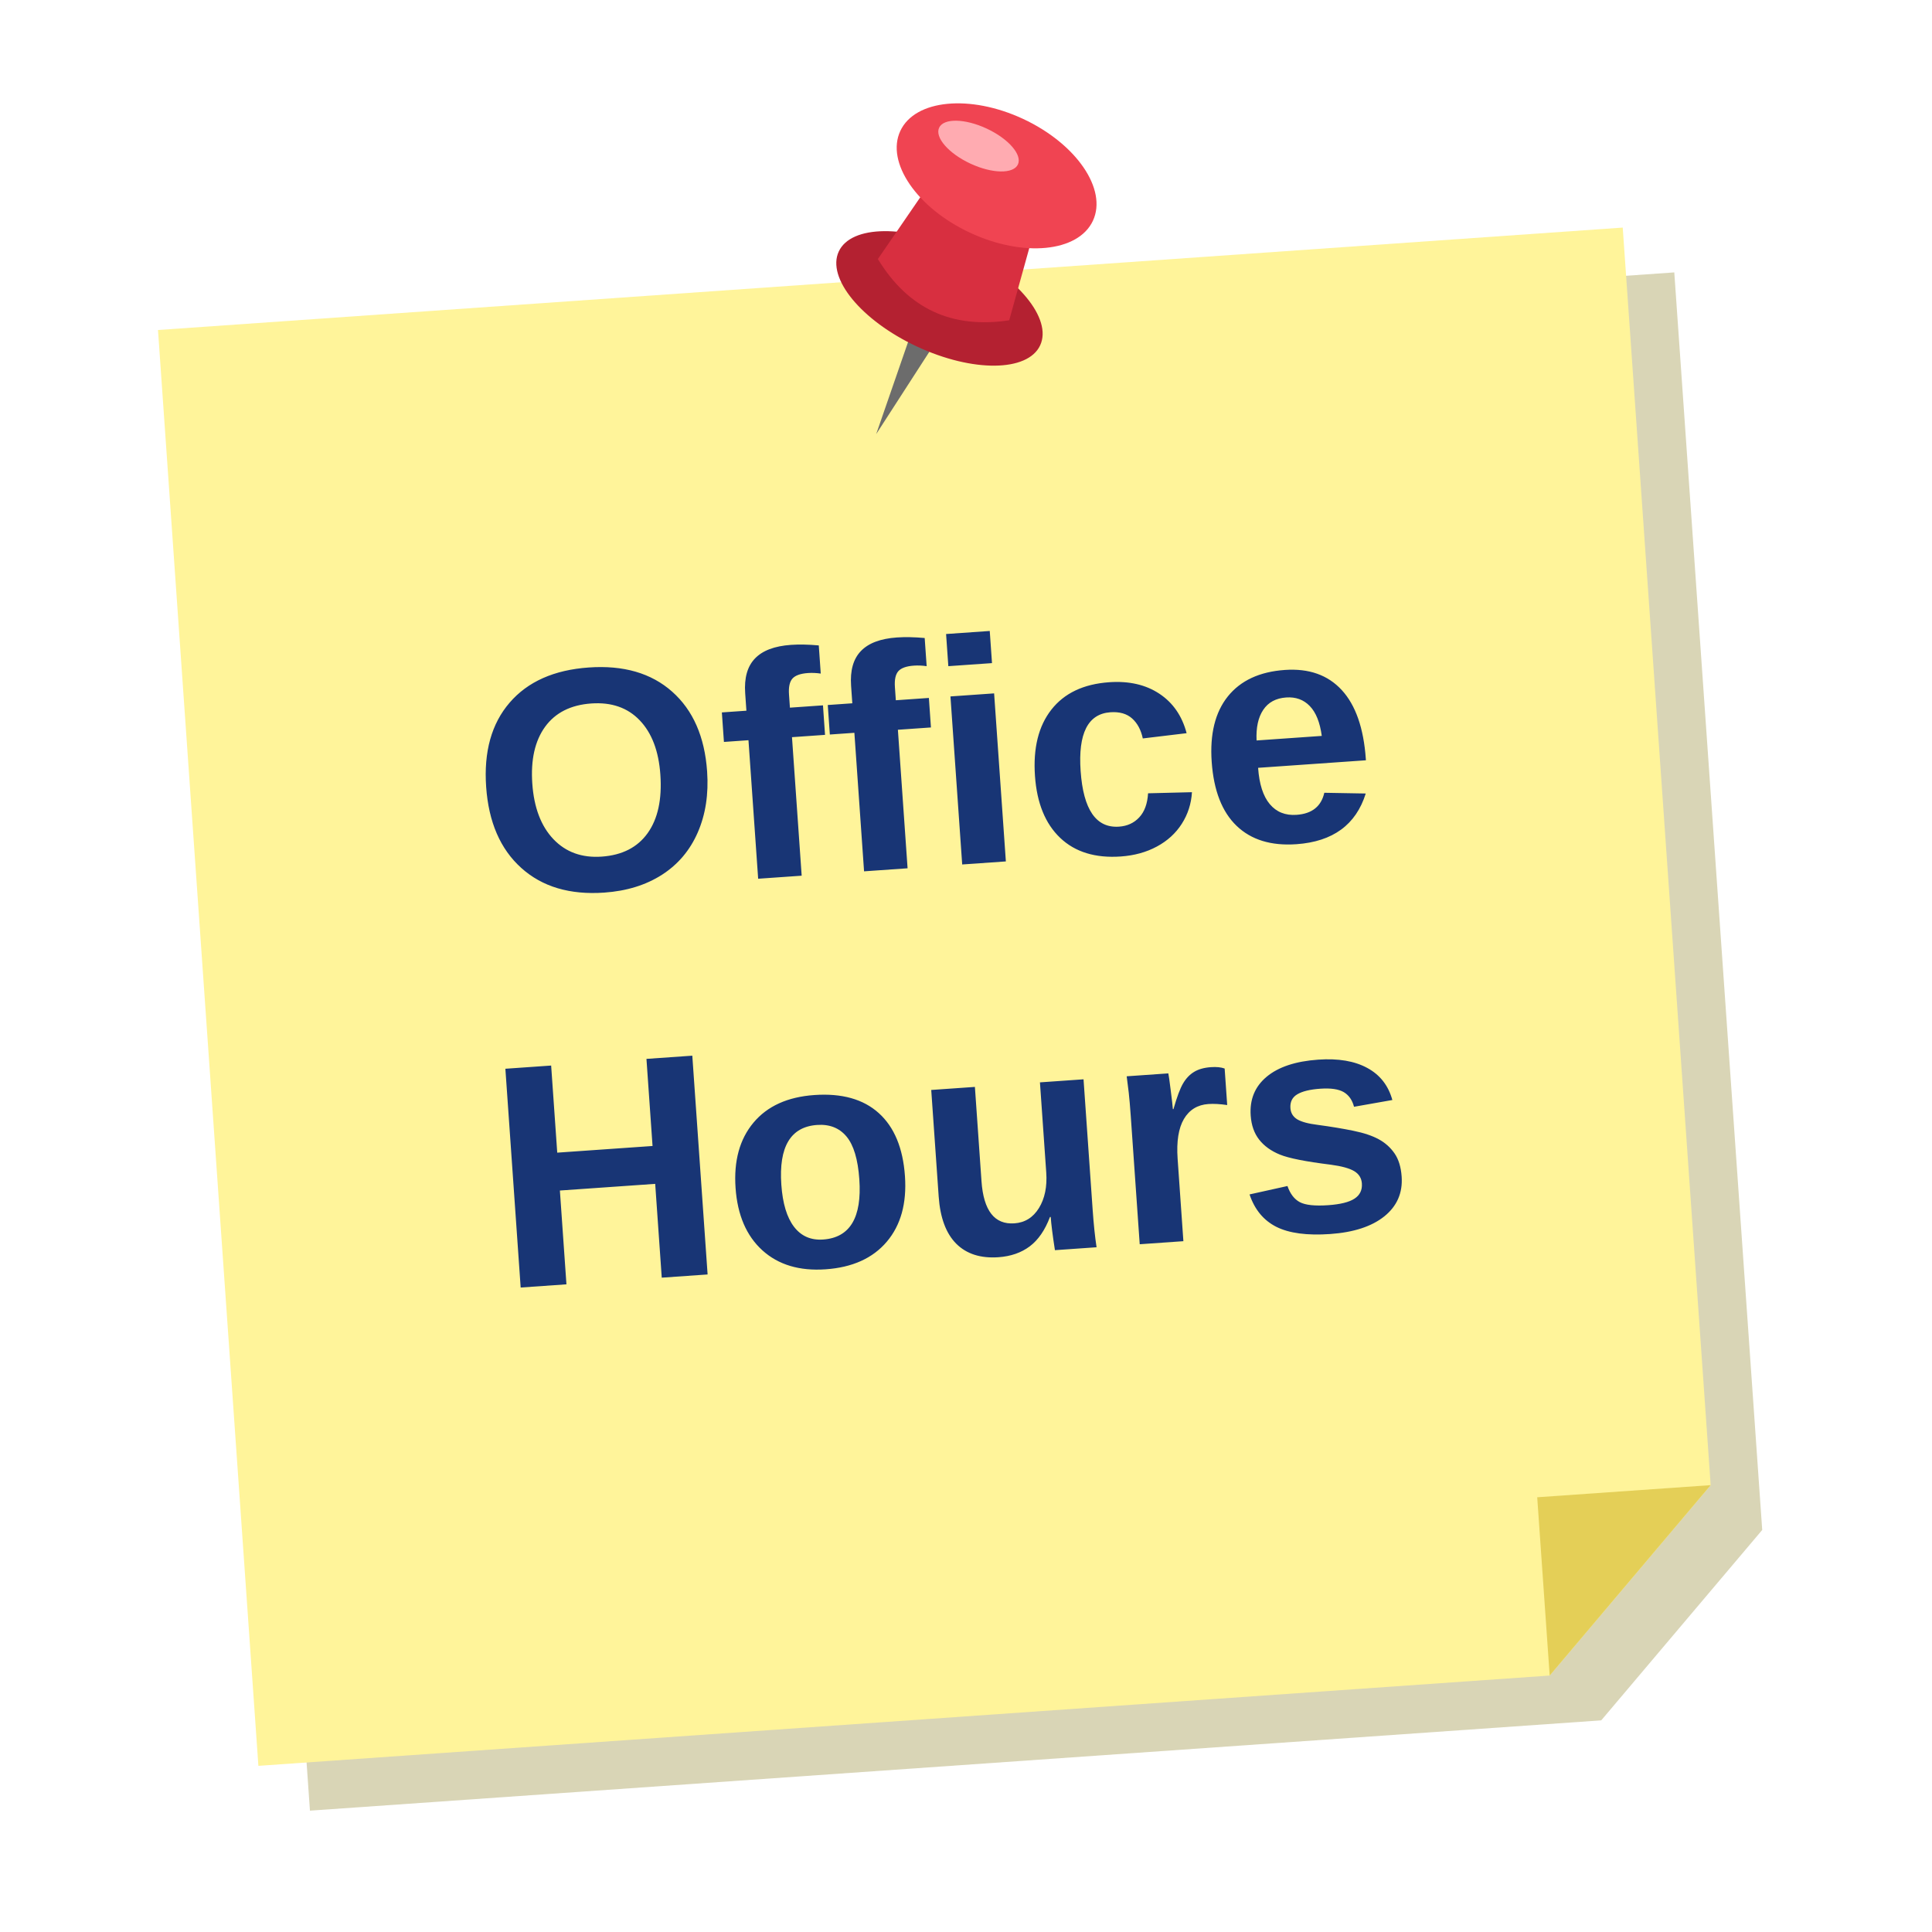
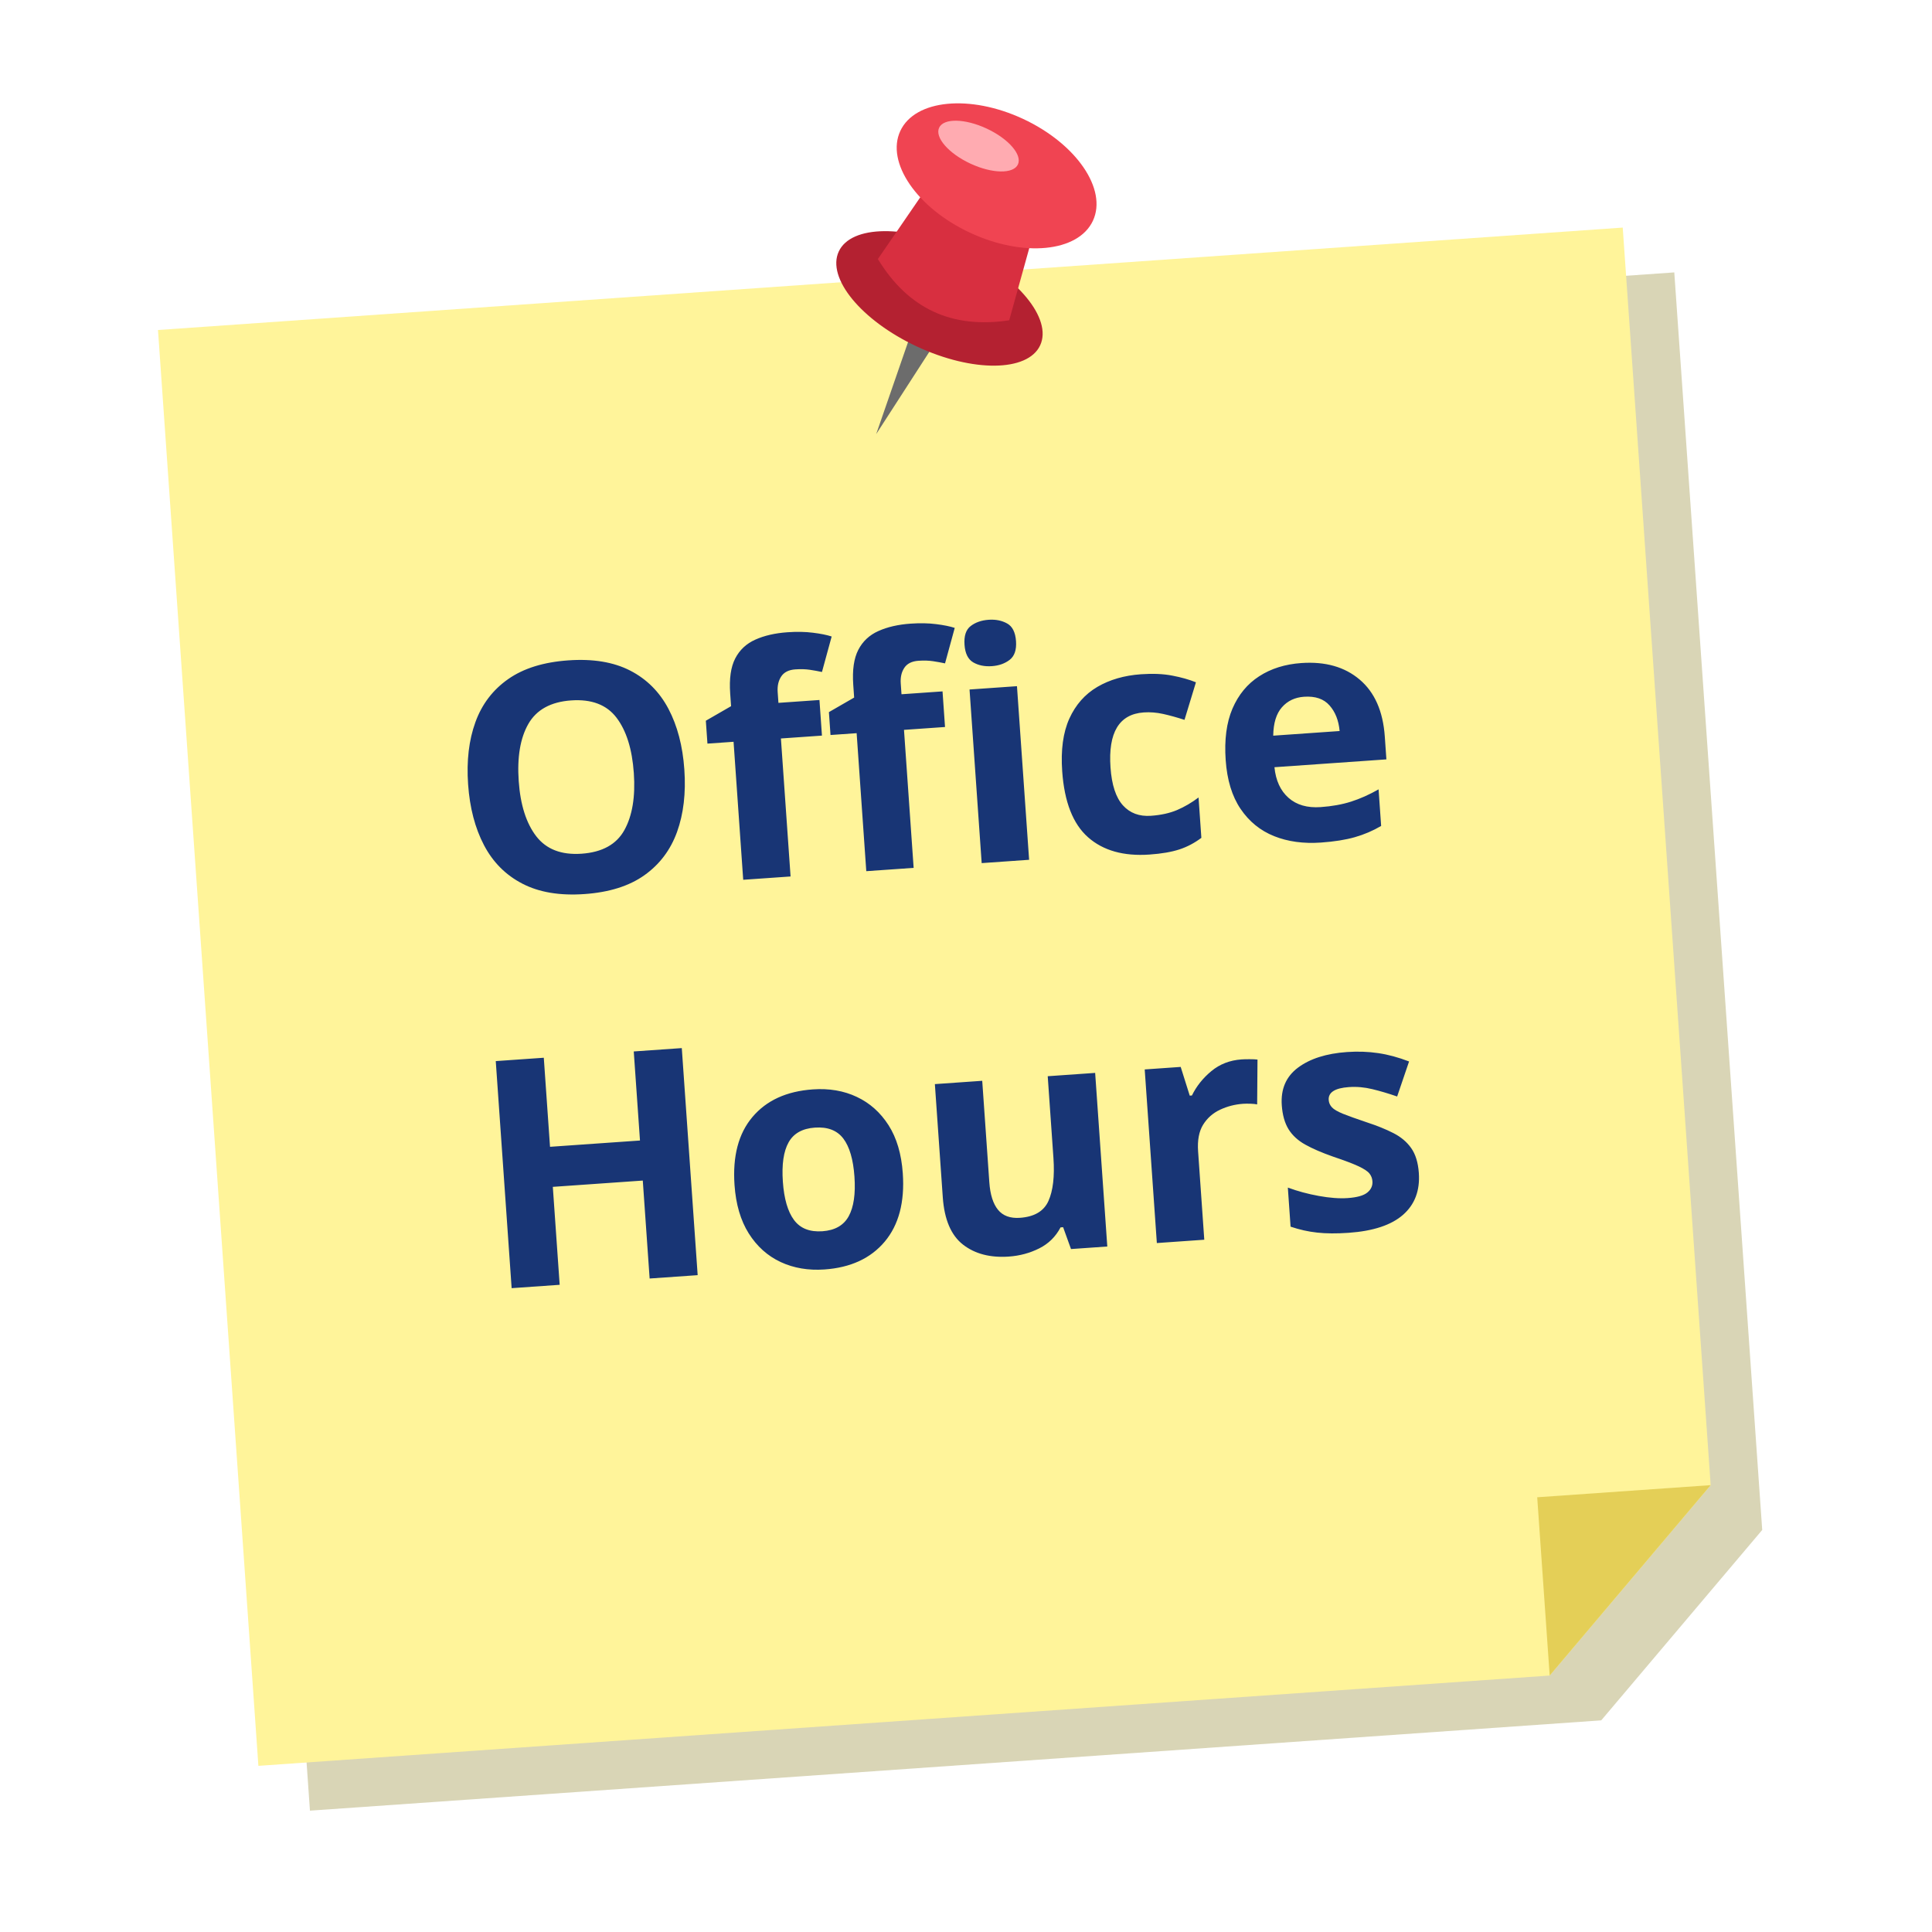
<svg xmlns="http://www.w3.org/2000/svg" width="400" height="400" viewBox="0 0 400 400" role="img" aria-labelledby="office-hours-title office-hours-desc">
  <g id="reminder-note" transform="rotate(-4 200 210)">
    <path id="note-shadow" d="M53 67 H357 V328 L321 365 H53 Z" fill="#D9D5B6" />
    <path id="yellow-paper" d="M43 57 H347 V318 L311 355 H43 Z" fill="#FFF49A" />
    <path id="turned-corner" d="M311 355 V318 H347 Z" fill="#E4CF57" />
-     <g id="note-label" fill="#183575" font-family="Arial, sans-serif" font-size="66" font-weight="700" text-anchor="middle">
+     <g id="note-label" fill="#183575" font-family="Atkinson Hyperlegible Next, sans-serif" font-size="66" font-weight="700" text-anchor="middle">
      <text x="195" y="179">Office</text>
      <text x="195" y="260">Hours</text>
    </g>
  </g>
  <g id="red-pushpin" transform="rotate(25 200 50)">
    <path id="pin-needle" d="M197 65 L200 94 L204 65" fill="#6C6C6C" />
    <ellipse id="pin-base" cx="200" cy="63" rx="23" ry="11" fill="#B42131" />
    <path id="pin-body" d="M189 37 L185 61 Q200 71 215 61 L211 37 Z" fill="#D82F40" />
    <ellipse id="pin-head" cx="200" cy="35" rx="22" ry="13" fill="#F04452" />
    <ellipse id="pin-highlight" cx="194" cy="31" rx="9" ry="4" fill="#FFABB1" />
  </g>
</svg>
